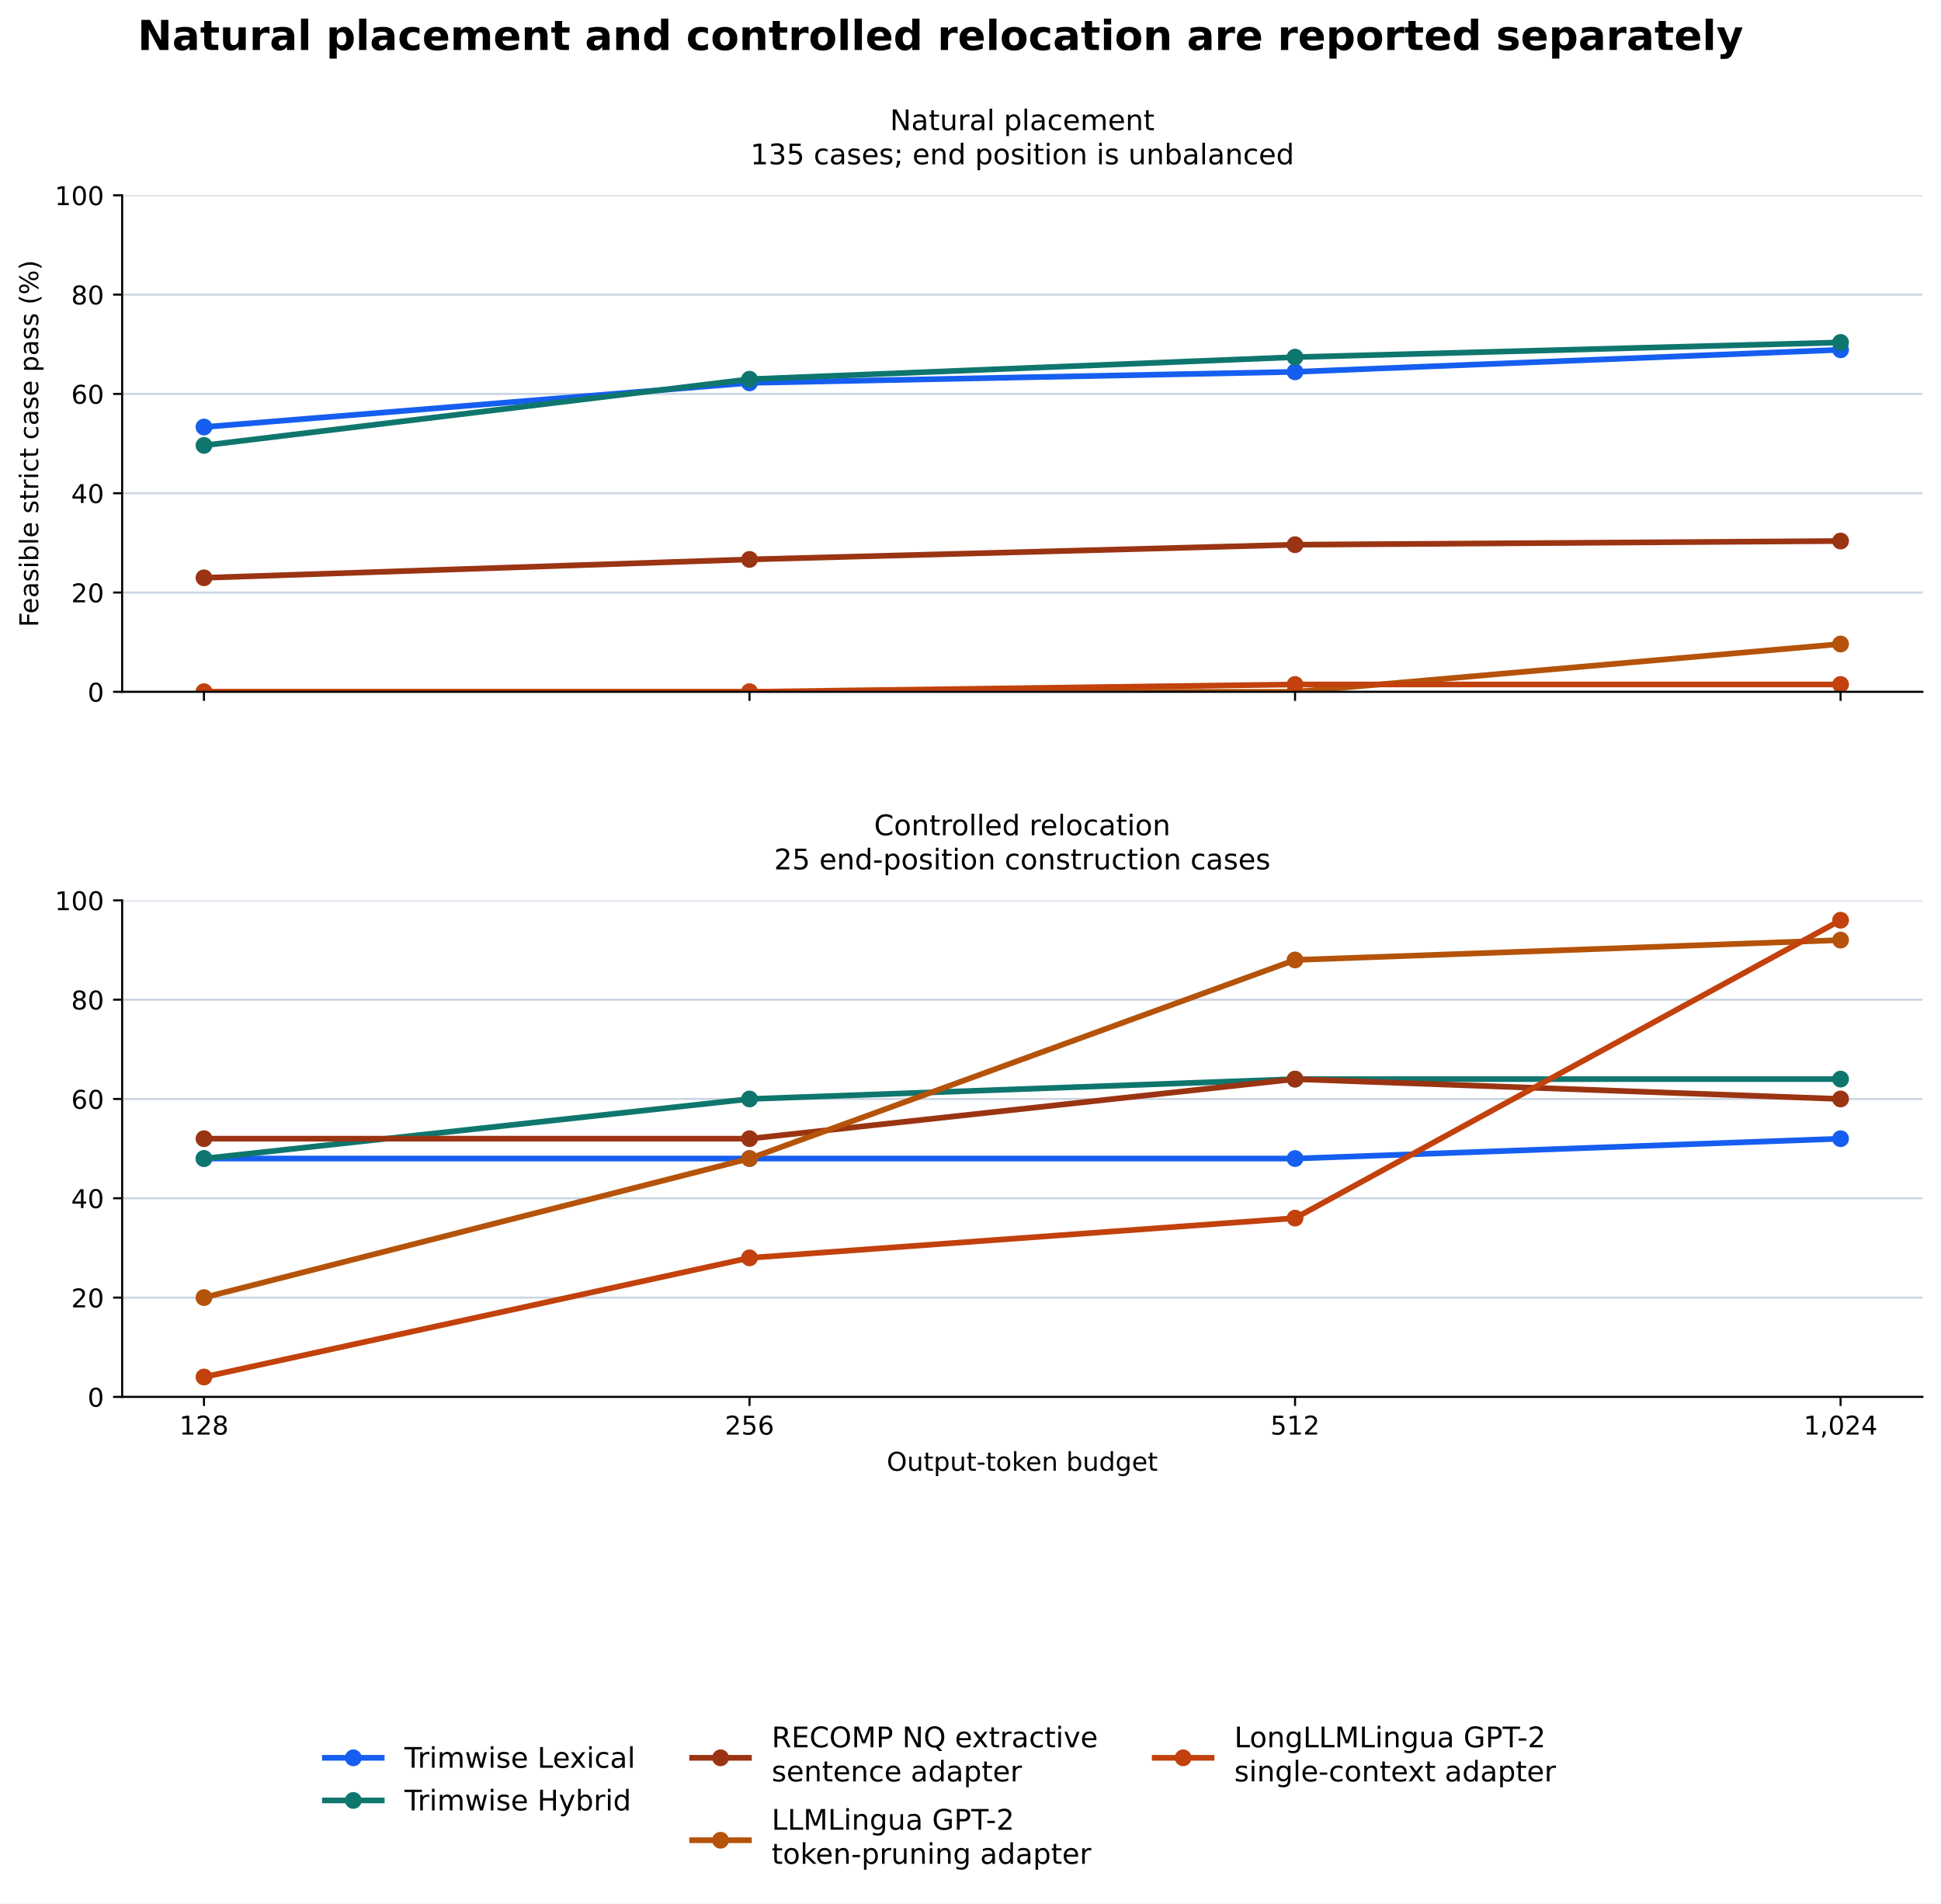
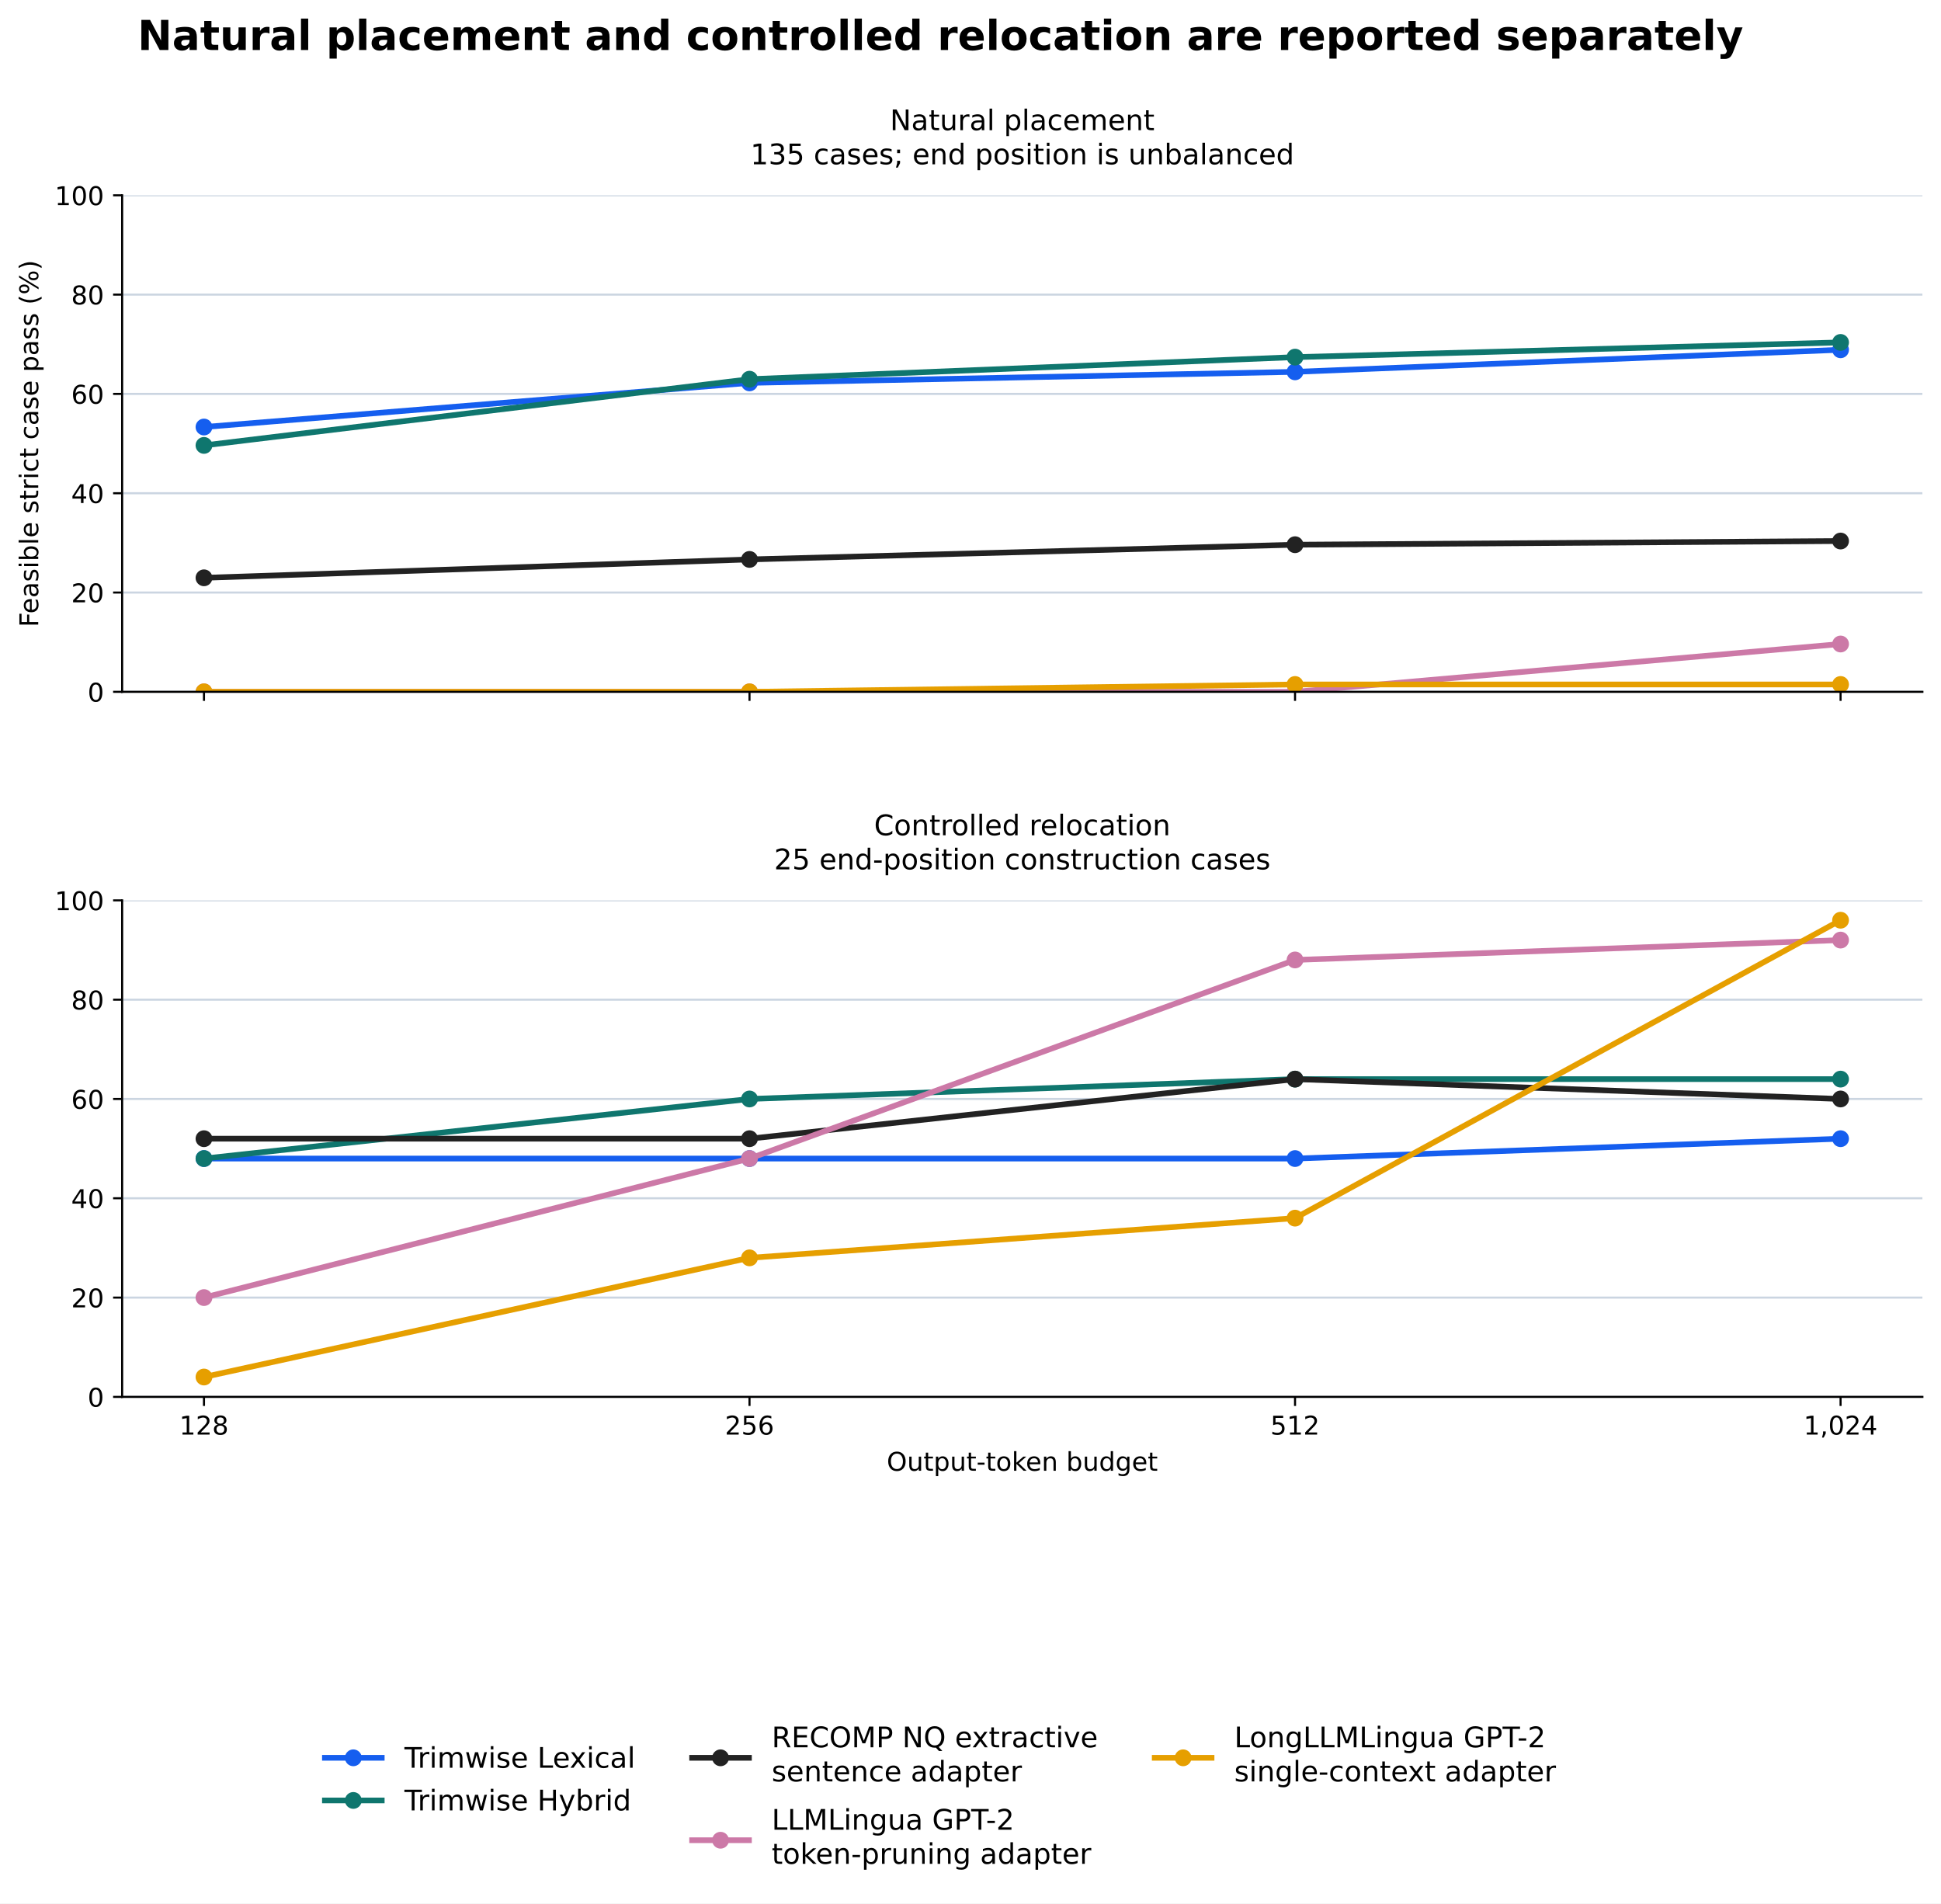
<svg xmlns="http://www.w3.org/2000/svg" xmlns:xlink="http://www.w3.org/1999/xlink" width="751.448pt" height="736.812pt" viewBox="0 0 751.448 736.812" version="1.1">
  <defs>
    <style type="text/css">*{stroke-linejoin: round; stroke-linecap: butt}</style>
  </defs>
  <g id="figure_1">
    <g id="patch_1">
      <path d="M 0 736.812 L 751.448 736.812 L 751.448 0 L 0 0 z " style="fill: #ffffff" />
    </g>
    <g id="axes_1">
      <g id="patch_2">
        <path d="M 47.288 267.798 L 744.248 267.798 L 744.248 75.6 L 47.288 75.6 z " style="fill: #ffffff" />
      </g>
      <g id="matplotlib.axis_1">
        <g id="xtick_1">
          <g id="line2d_1">
            <defs>
-               <path id="m7a1ca6aa3d" d="M 0 0 L 0 3.5 " style="stroke: #000000; stroke-width: 0.8" />
+               <path id="mdd88de7ed5" d="M 0 0 L 0 3.5 " style="stroke: #000000; stroke-width: 0.8" />
            </defs>
            <g>
-               <use xlink:href="#m7a1ca6aa3d" x="78.968" y="267.798" style="stroke: #000000; stroke-width: 0.8" />
+               <use xlink:href="#mdd88de7ed5" x="78.968" y="267.798" style="stroke: #000000; stroke-width: 0.8" />
            </g>
          </g>
        </g>
        <g id="xtick_2">
          <g id="line2d_2">
            <g>
-               <use xlink:href="#m7a1ca6aa3d" x="290.168" y="267.798" style="stroke: #000000; stroke-width: 0.8" />
+               <use xlink:href="#mdd88de7ed5" x="290.168" y="267.798" style="stroke: #000000; stroke-width: 0.8" />
            </g>
          </g>
        </g>
        <g id="xtick_3">
          <g id="line2d_3">
            <g>
-               <use xlink:href="#m7a1ca6aa3d" x="501.368" y="267.798" style="stroke: #000000; stroke-width: 0.8" />
+               <use xlink:href="#mdd88de7ed5" x="501.368" y="267.798" style="stroke: #000000; stroke-width: 0.8" />
            </g>
          </g>
        </g>
        <g id="xtick_4">
          <g id="line2d_4">
            <g>
-               <use xlink:href="#m7a1ca6aa3d" x="712.568" y="267.798" style="stroke: #000000; stroke-width: 0.8" />
+               <use xlink:href="#mdd88de7ed5" x="712.568" y="267.798" style="stroke: #000000; stroke-width: 0.8" />
            </g>
          </g>
        </g>
      </g>
      <g id="matplotlib.axis_2">
        <g id="ytick_1">
          <g id="line2d_5">
-             <path d="M 47.288 267.798 L 744.248 267.798 " clip-path="url(#p37db1bc3bb)" style="fill: none; stroke: #cbd5e1; stroke-width: 0.8; stroke-linecap: square" />
+             <path d="M 47.288 267.798 L 744.248 267.798 " clip-path="url(#p8432671cd1)" style="fill: none; stroke: #cbd5e1; stroke-width: 0.8; stroke-linecap: square" />
          </g>
          <g id="line2d_6">
            <defs>
-               <path id="m7ffe11818e" d="M 0 0 L -3.5 0 " style="stroke: #000000; stroke-width: 0.8" />
+               <path id="m3a64ef90d5" d="M 0 0 L -3.5 0 " style="stroke: #000000; stroke-width: 0.8" />
            </defs>
            <g>
-               <use xlink:href="#m7ffe11818e" x="47.288" y="267.798" style="stroke: #000000; stroke-width: 0.8" />
+               <use xlink:href="#m3a64ef90d5" x="47.288" y="267.798" style="stroke: #000000; stroke-width: 0.8" />
            </g>
          </g>
          <g id="text_1">
            <text style="font-size: 10px; font-family: 'DejaVu Sans', 'Bitstream Vera Sans', 'Computer Modern Sans Serif', 'Lucida Grande', 'Verdana', 'Geneva', 'Lucid', 'Arial', 'Helvetica', 'Avant Garde', sans-serif; text-anchor: end" x="40.288" y="271.597" transform="rotate(-0 40.28828 271.5972)">0</text>
          </g>
        </g>
        <g id="ytick_2">
          <g id="line2d_7">
-             <path d="M 47.288 229.359 L 744.248 229.359 " clip-path="url(#p37db1bc3bb)" style="fill: none; stroke: #cbd5e1; stroke-width: 0.8; stroke-linecap: square" />
+             <path d="M 47.288 229.359 L 744.248 229.359 " clip-path="url(#p8432671cd1)" style="fill: none; stroke: #cbd5e1; stroke-width: 0.8; stroke-linecap: square" />
          </g>
          <g id="line2d_8">
            <g>
-               <use xlink:href="#m7ffe11818e" x="47.288" y="229.359" style="stroke: #000000; stroke-width: 0.8" />
+               <use xlink:href="#m3a64ef90d5" x="47.288" y="229.359" style="stroke: #000000; stroke-width: 0.8" />
            </g>
          </g>
          <g id="text_2">
            <text style="font-size: 10px; font-family: 'DejaVu Sans', 'Bitstream Vera Sans', 'Computer Modern Sans Serif', 'Lucida Grande', 'Verdana', 'Geneva', 'Lucid', 'Arial', 'Helvetica', 'Avant Garde', sans-serif; text-anchor: end" x="40.288" y="233.158" transform="rotate(-0 40.28828 233.1575)">20</text>
          </g>
        </g>
        <g id="ytick_3">
          <g id="line2d_9">
-             <path d="M 47.288 190.919 L 744.248 190.919 " clip-path="url(#p37db1bc3bb)" style="fill: none; stroke: #cbd5e1; stroke-width: 0.8; stroke-linecap: square" />
+             <path d="M 47.288 190.919 L 744.248 190.919 " clip-path="url(#p8432671cd1)" style="fill: none; stroke: #cbd5e1; stroke-width: 0.8; stroke-linecap: square" />
          </g>
          <g id="line2d_10">
            <g>
-               <use xlink:href="#m7ffe11818e" x="47.288" y="190.919" style="stroke: #000000; stroke-width: 0.8" />
+               <use xlink:href="#m3a64ef90d5" x="47.288" y="190.919" style="stroke: #000000; stroke-width: 0.8" />
            </g>
          </g>
          <g id="text_3">
            <text style="font-size: 10px; font-family: 'DejaVu Sans', 'Bitstream Vera Sans', 'Computer Modern Sans Serif', 'Lucida Grande', 'Verdana', 'Geneva', 'Lucid', 'Arial', 'Helvetica', 'Avant Garde', sans-serif; text-anchor: end" x="40.288" y="194.718" transform="rotate(-0 40.28828 194.7178)">40</text>
          </g>
        </g>
        <g id="ytick_4">
          <g id="line2d_11">
-             <path d="M 47.288 152.479 L 744.248 152.479 " clip-path="url(#p37db1bc3bb)" style="fill: none; stroke: #cbd5e1; stroke-width: 0.8; stroke-linecap: square" />
+             <path d="M 47.288 152.479 L 744.248 152.479 " clip-path="url(#p8432671cd1)" style="fill: none; stroke: #cbd5e1; stroke-width: 0.8; stroke-linecap: square" />
          </g>
          <g id="line2d_12">
            <g>
-               <use xlink:href="#m7ffe11818e" x="47.288" y="152.479" style="stroke: #000000; stroke-width: 0.8" />
+               <use xlink:href="#m3a64ef90d5" x="47.288" y="152.479" style="stroke: #000000; stroke-width: 0.8" />
            </g>
          </g>
          <g id="text_4">
            <text style="font-size: 10px; font-family: 'DejaVu Sans', 'Bitstream Vera Sans', 'Computer Modern Sans Serif', 'Lucida Grande', 'Verdana', 'Geneva', 'Lucid', 'Arial', 'Helvetica', 'Avant Garde', sans-serif; text-anchor: end" x="40.288" y="156.278" transform="rotate(-0 40.28828 156.2782)">60</text>
          </g>
        </g>
        <g id="ytick_5">
          <g id="line2d_13">
-             <path d="M 47.288 114.04 L 744.248 114.04 " clip-path="url(#p37db1bc3bb)" style="fill: none; stroke: #cbd5e1; stroke-width: 0.8; stroke-linecap: square" />
+             <path d="M 47.288 114.04 L 744.248 114.04 " clip-path="url(#p8432671cd1)" style="fill: none; stroke: #cbd5e1; stroke-width: 0.8; stroke-linecap: square" />
          </g>
          <g id="line2d_14">
            <g>
-               <use xlink:href="#m7ffe11818e" x="47.288" y="114.04" style="stroke: #000000; stroke-width: 0.8" />
+               <use xlink:href="#m3a64ef90d5" x="47.288" y="114.04" style="stroke: #000000; stroke-width: 0.8" />
            </g>
          </g>
          <g id="text_5">
            <text style="font-size: 10px; font-family: 'DejaVu Sans', 'Bitstream Vera Sans', 'Computer Modern Sans Serif', 'Lucida Grande', 'Verdana', 'Geneva', 'Lucid', 'Arial', 'Helvetica', 'Avant Garde', sans-serif; text-anchor: end" x="40.288" y="117.838" transform="rotate(-0 40.28828 117.8385)">80</text>
          </g>
        </g>
        <g id="ytick_6">
          <g id="line2d_15">
-             <path d="M 47.288 75.6 L 744.248 75.6 " clip-path="url(#p37db1bc3bb)" style="fill: none; stroke: #cbd5e1; stroke-width: 0.8; stroke-linecap: square" />
+             <path d="M 47.288 75.6 L 744.248 75.6 " clip-path="url(#p8432671cd1)" style="fill: none; stroke: #cbd5e1; stroke-width: 0.8; stroke-linecap: square" />
          </g>
          <g id="line2d_16">
            <g>
-               <use xlink:href="#m7ffe11818e" x="47.288" y="75.6" style="stroke: #000000; stroke-width: 0.8" />
+               <use xlink:href="#m3a64ef90d5" x="47.288" y="75.6" style="stroke: #000000; stroke-width: 0.8" />
            </g>
          </g>
          <g id="text_6">
            <text style="font-size: 10px; font-family: 'DejaVu Sans', 'Bitstream Vera Sans', 'Computer Modern Sans Serif', 'Lucida Grande', 'Verdana', 'Geneva', 'Lucid', 'Arial', 'Helvetica', 'Avant Garde', sans-serif; text-anchor: end" x="40.288" y="79.399" transform="rotate(-0 40.28828 79.39883)">100</text>
          </g>
        </g>
        <g id="text_7">
          <text style="font-size: 10px; font-family: 'DejaVu Sans', 'Bitstream Vera Sans', 'Computer Modern Sans Serif', 'Lucida Grande', 'Verdana', 'Geneva', 'Lucid', 'Arial', 'Helvetica', 'Avant Garde', sans-serif; text-anchor: middle" x="14.798" y="171.699" transform="rotate(-90 14.79844 171.6992)">Feasible strict case pass (%)</text>
        </g>
      </g>
      <g id="line2d_17">
-         <path d="M 78.968 165.293 L 290.168 148.208 L 501.368 143.937 L 712.568 135.395 " clip-path="url(#p37db1bc3bb)" style="fill: none; stroke: #155eef; stroke-width: 2.2; stroke-linecap: square" />
+         <path d="M 78.968 165.293 L 290.168 148.208 L 501.368 143.937 L 712.568 135.395 " clip-path="url(#p8432671cd1)" style="fill: none; stroke: #155eef; stroke-width: 2.2; stroke-linecap: square" />
        <defs>
-           <path id="m9ebc804417" d="M 0 2.75 C 0.729 2.75 1.429 2.46 1.945 1.945 C 2.46 1.429 2.75 0.729 2.75 0 C 2.75 -0.729 2.46 -1.429 1.945 -1.945 C 1.429 -2.46 0.729 -2.75 0 -2.75 C -0.729 -2.75 -1.429 -2.46 -1.945 -1.945 C -2.46 -1.429 -2.75 -0.729 -2.75 0 C -2.75 0.729 -2.46 1.429 -1.945 1.945 C -1.429 2.46 -0.729 2.75 0 2.75 z " style="stroke: #155eef" />
+           <path id="ma203c22a05" d="M 0 2.75 C 0.729 2.75 1.429 2.46 1.945 1.945 C 2.46 1.429 2.75 0.729 2.75 0 C 2.75 -0.729 2.46 -1.429 1.945 -1.945 C 1.429 -2.46 0.729 -2.75 0 -2.75 C -0.729 -2.75 -1.429 -2.46 -1.945 -1.945 C -2.46 -1.429 -2.75 -0.729 -2.75 0 C -2.75 0.729 -2.46 1.429 -1.945 1.945 C -1.429 2.46 -0.729 2.75 0 2.75 z " style="stroke: #155eef" />
        </defs>
-         <g clip-path="url(#p37db1bc3bb)">
-           <use xlink:href="#m9ebc804417" x="78.968" y="165.293" style="fill: #155eef; stroke: #155eef" />
-           <use xlink:href="#m9ebc804417" x="290.168" y="148.208" style="fill: #155eef; stroke: #155eef" />
-           <use xlink:href="#m9ebc804417" x="501.368" y="143.937" style="fill: #155eef; stroke: #155eef" />
-           <use xlink:href="#m9ebc804417" x="712.568" y="135.395" style="fill: #155eef; stroke: #155eef" />
+         <g clip-path="url(#p8432671cd1)">
+           <use xlink:href="#ma203c22a05" x="78.968" y="165.293" style="fill: #155eef; stroke: #155eef" />
+           <use xlink:href="#ma203c22a05" x="290.168" y="148.208" style="fill: #155eef; stroke: #155eef" />
+           <use xlink:href="#ma203c22a05" x="501.368" y="143.937" style="fill: #155eef; stroke: #155eef" />
+           <use xlink:href="#ma203c22a05" x="712.568" y="135.395" style="fill: #155eef; stroke: #155eef" />
        </g>
      </g>
      <g id="line2d_18">
-         <path d="M 78.968 172.411 L 290.168 146.785 L 501.368 138.242 L 712.568 132.548 " clip-path="url(#p37db1bc3bb)" style="fill: none; stroke: #0f766e; stroke-width: 2.2; stroke-linecap: square" />
+         <path d="M 78.968 172.411 L 290.168 146.785 L 501.368 138.242 L 712.568 132.548 " clip-path="url(#p8432671cd1)" style="fill: none; stroke: #0f766e; stroke-width: 2.2; stroke-linecap: square" />
        <defs>
-           <path id="m33b2b4722e" d="M 0 2.75 C 0.729 2.75 1.429 2.46 1.945 1.945 C 2.46 1.429 2.75 0.729 2.75 0 C 2.75 -0.729 2.46 -1.429 1.945 -1.945 C 1.429 -2.46 0.729 -2.75 0 -2.75 C -0.729 -2.75 -1.429 -2.46 -1.945 -1.945 C -2.46 -1.429 -2.75 -0.729 -2.75 0 C -2.75 0.729 -2.46 1.429 -1.945 1.945 C -1.429 2.46 -0.729 2.75 0 2.75 z " style="stroke: #0f766e" />
+           <path id="m28fbebbf12" d="M 0 2.75 C 0.729 2.75 1.429 2.46 1.945 1.945 C 2.46 1.429 2.75 0.729 2.75 0 C 2.75 -0.729 2.46 -1.429 1.945 -1.945 C 1.429 -2.46 0.729 -2.75 0 -2.75 C -0.729 -2.75 -1.429 -2.46 -1.945 -1.945 C -2.46 -1.429 -2.75 -0.729 -2.75 0 C -2.75 0.729 -2.46 1.429 -1.945 1.945 C -1.429 2.46 -0.729 2.75 0 2.75 z " style="stroke: #0f766e" />
        </defs>
-         <g clip-path="url(#p37db1bc3bb)">
-           <use xlink:href="#m33b2b4722e" x="78.968" y="172.411" style="fill: #0f766e; stroke: #0f766e" />
-           <use xlink:href="#m33b2b4722e" x="290.168" y="146.785" style="fill: #0f766e; stroke: #0f766e" />
-           <use xlink:href="#m33b2b4722e" x="501.368" y="138.242" style="fill: #0f766e; stroke: #0f766e" />
-           <use xlink:href="#m33b2b4722e" x="712.568" y="132.548" style="fill: #0f766e; stroke: #0f766e" />
+         <g clip-path="url(#p8432671cd1)">
+           <use xlink:href="#m28fbebbf12" x="78.968" y="172.411" style="fill: #0f766e; stroke: #0f766e" />
+           <use xlink:href="#m28fbebbf12" x="290.168" y="146.785" style="fill: #0f766e; stroke: #0f766e" />
+           <use xlink:href="#m28fbebbf12" x="501.368" y="138.242" style="fill: #0f766e; stroke: #0f766e" />
+           <use xlink:href="#m28fbebbf12" x="712.568" y="132.548" style="fill: #0f766e; stroke: #0f766e" />
        </g>
      </g>
      <g id="line2d_19">
-         <path d="M 78.968 223.664 L 290.168 216.545 L 501.368 210.851 L 712.568 209.427 " clip-path="url(#p37db1bc3bb)" style="fill: none; stroke: #9a3412; stroke-width: 2.2; stroke-linecap: square" />
+         <path d="M 78.968 223.664 L 290.168 216.545 L 501.368 210.851 L 712.568 209.427 " clip-path="url(#p8432671cd1)" style="fill: none; stroke: #222222; stroke-width: 2.2; stroke-linecap: square" />
        <defs>
-           <path id="m2fa0da0831" d="M 0 2.75 C 0.729 2.75 1.429 2.46 1.945 1.945 C 2.46 1.429 2.75 0.729 2.75 0 C 2.75 -0.729 2.46 -1.429 1.945 -1.945 C 1.429 -2.46 0.729 -2.75 0 -2.75 C -0.729 -2.75 -1.429 -2.46 -1.945 -1.945 C -2.46 -1.429 -2.75 -0.729 -2.75 0 C -2.75 0.729 -2.46 1.429 -1.945 1.945 C -1.429 2.46 -0.729 2.75 0 2.75 z " style="stroke: #9a3412" />
+           <path id="m77e1a9897d" d="M 0 2.75 C 0.729 2.75 1.429 2.46 1.945 1.945 C 2.46 1.429 2.75 0.729 2.75 0 C 2.75 -0.729 2.46 -1.429 1.945 -1.945 C 1.429 -2.46 0.729 -2.75 0 -2.75 C -0.729 -2.75 -1.429 -2.46 -1.945 -1.945 C -2.46 -1.429 -2.75 -0.729 -2.75 0 C -2.75 0.729 -2.46 1.429 -1.945 1.945 C -1.429 2.46 -0.729 2.75 0 2.75 z " style="stroke: #222222" />
        </defs>
-         <g clip-path="url(#p37db1bc3bb)">
-           <use xlink:href="#m2fa0da0831" x="78.968" y="223.664" style="fill: #9a3412; stroke: #9a3412" />
-           <use xlink:href="#m2fa0da0831" x="290.168" y="216.545" style="fill: #9a3412; stroke: #9a3412" />
-           <use xlink:href="#m2fa0da0831" x="501.368" y="210.851" style="fill: #9a3412; stroke: #9a3412" />
-           <use xlink:href="#m2fa0da0831" x="712.568" y="209.427" style="fill: #9a3412; stroke: #9a3412" />
+         <g clip-path="url(#p8432671cd1)">
+           <use xlink:href="#m77e1a9897d" x="78.968" y="223.664" style="fill: #222222; stroke: #222222" />
+           <use xlink:href="#m77e1a9897d" x="290.168" y="216.545" style="fill: #222222; stroke: #222222" />
+           <use xlink:href="#m77e1a9897d" x="501.368" y="210.851" style="fill: #222222; stroke: #222222" />
+           <use xlink:href="#m77e1a9897d" x="712.568" y="209.427" style="fill: #222222; stroke: #222222" />
        </g>
      </g>
      <g id="line2d_20">
-         <path d="M 78.968 267.798 L 290.168 267.798 L 501.368 267.798 L 712.568 249.29 " clip-path="url(#p37db1bc3bb)" style="fill: none; stroke: #b45309; stroke-width: 2.2; stroke-linecap: square" />
+         <path d="M 78.968 267.798 L 290.168 267.798 L 501.368 267.798 L 712.568 249.29 " clip-path="url(#p8432671cd1)" style="fill: none; stroke: #cc79a7; stroke-width: 2.2; stroke-linecap: square" />
        <defs>
-           <path id="mb1acdcd524" d="M 0 2.75 C 0.729 2.75 1.429 2.46 1.945 1.945 C 2.46 1.429 2.75 0.729 2.75 0 C 2.75 -0.729 2.46 -1.429 1.945 -1.945 C 1.429 -2.46 0.729 -2.75 0 -2.75 C -0.729 -2.75 -1.429 -2.46 -1.945 -1.945 C -2.46 -1.429 -2.75 -0.729 -2.75 0 C -2.75 0.729 -2.46 1.429 -1.945 1.945 C -1.429 2.46 -0.729 2.75 0 2.75 z " style="stroke: #b45309" />
+           <path id="m535cdcd215" d="M 0 2.75 C 0.729 2.75 1.429 2.46 1.945 1.945 C 2.46 1.429 2.75 0.729 2.75 0 C 2.75 -0.729 2.46 -1.429 1.945 -1.945 C 1.429 -2.46 0.729 -2.75 0 -2.75 C -0.729 -2.75 -1.429 -2.46 -1.945 -1.945 C -2.46 -1.429 -2.75 -0.729 -2.75 0 C -2.75 0.729 -2.46 1.429 -1.945 1.945 C -1.429 2.46 -0.729 2.75 0 2.75 z " style="stroke: #cc79a7" />
        </defs>
-         <g clip-path="url(#p37db1bc3bb)">
-           <use xlink:href="#mb1acdcd524" x="78.968" y="267.798" style="fill: #b45309; stroke: #b45309" />
-           <use xlink:href="#mb1acdcd524" x="290.168" y="267.798" style="fill: #b45309; stroke: #b45309" />
-           <use xlink:href="#mb1acdcd524" x="501.368" y="267.798" style="fill: #b45309; stroke: #b45309" />
-           <use xlink:href="#mb1acdcd524" x="712.568" y="249.29" style="fill: #b45309; stroke: #b45309" />
+         <g clip-path="url(#p8432671cd1)">
+           <use xlink:href="#m535cdcd215" x="78.968" y="267.798" style="fill: #cc79a7; stroke: #cc79a7" />
+           <use xlink:href="#m535cdcd215" x="290.168" y="267.798" style="fill: #cc79a7; stroke: #cc79a7" />
+           <use xlink:href="#m535cdcd215" x="501.368" y="267.798" style="fill: #cc79a7; stroke: #cc79a7" />
+           <use xlink:href="#m535cdcd215" x="712.568" y="249.29" style="fill: #cc79a7; stroke: #cc79a7" />
        </g>
      </g>
      <g id="line2d_21">
-         <path d="M 78.968 267.798 L 290.168 267.798 L 501.368 264.951 L 712.568 264.951 " clip-path="url(#p37db1bc3bb)" style="fill: none; stroke: #c2410c; stroke-width: 2.2; stroke-linecap: square" />
+         <path d="M 78.968 267.798 L 290.168 267.798 L 501.368 264.951 L 712.568 264.951 " clip-path="url(#p8432671cd1)" style="fill: none; stroke: #e69f00; stroke-width: 2.2; stroke-linecap: square" />
        <defs>
-           <path id="m3bbbbbff95" d="M 0 2.75 C 0.729 2.75 1.429 2.46 1.945 1.945 C 2.46 1.429 2.75 0.729 2.75 0 C 2.75 -0.729 2.46 -1.429 1.945 -1.945 C 1.429 -2.46 0.729 -2.75 0 -2.75 C -0.729 -2.75 -1.429 -2.46 -1.945 -1.945 C -2.46 -1.429 -2.75 -0.729 -2.75 0 C -2.75 0.729 -2.46 1.429 -1.945 1.945 C -1.429 2.46 -0.729 2.75 0 2.75 z " style="stroke: #c2410c" />
+           <path id="m9f919b8c72" d="M 0 2.75 C 0.729 2.75 1.429 2.46 1.945 1.945 C 2.46 1.429 2.75 0.729 2.75 0 C 2.75 -0.729 2.46 -1.429 1.945 -1.945 C 1.429 -2.46 0.729 -2.75 0 -2.75 C -0.729 -2.75 -1.429 -2.46 -1.945 -1.945 C -2.46 -1.429 -2.75 -0.729 -2.75 0 C -2.75 0.729 -2.46 1.429 -1.945 1.945 C -1.429 2.46 -0.729 2.75 0 2.75 z " style="stroke: #e69f00" />
        </defs>
-         <g clip-path="url(#p37db1bc3bb)">
-           <use xlink:href="#m3bbbbbff95" x="78.968" y="267.798" style="fill: #c2410c; stroke: #c2410c" />
-           <use xlink:href="#m3bbbbbff95" x="290.168" y="267.798" style="fill: #c2410c; stroke: #c2410c" />
-           <use xlink:href="#m3bbbbbff95" x="501.368" y="264.951" style="fill: #c2410c; stroke: #c2410c" />
-           <use xlink:href="#m3bbbbbff95" x="712.568" y="264.951" style="fill: #c2410c; stroke: #c2410c" />
+         <g clip-path="url(#p8432671cd1)">
+           <use xlink:href="#m9f919b8c72" x="78.968" y="267.798" style="fill: #e69f00; stroke: #e69f00" />
+           <use xlink:href="#m9f919b8c72" x="290.168" y="267.798" style="fill: #e69f00; stroke: #e69f00" />
+           <use xlink:href="#m9f919b8c72" x="501.368" y="264.951" style="fill: #e69f00; stroke: #e69f00" />
+           <use xlink:href="#m9f919b8c72" x="712.568" y="264.951" style="fill: #e69f00; stroke: #e69f00" />
        </g>
      </g>
      <g id="patch_3">
        <path d="M 47.288 267.798 L 47.288 75.6 " style="fill: none; stroke: #000000; stroke-width: 0.8; stroke-linejoin: miter; stroke-linecap: square" />
      </g>
      <g id="patch_4">
        <path d="M 47.288 267.798 L 744.248 267.798 " style="fill: none; stroke: #000000; stroke-width: 0.8; stroke-linejoin: miter; stroke-linecap: square" />
      </g>
      <g id="text_8">
        <text style="font-size: 11px; font-family: 'DejaVu Sans', 'Bitstream Vera Sans', 'Computer Modern Sans Serif', 'Lucida Grande', 'Verdana', 'Geneva', 'Lucid', 'Arial', 'Helvetica', 'Avant Garde', sans-serif" transform="translate(344.5521 50.39699)">Natural placement</text>
        <text style="font-size: 11px; font-family: 'DejaVu Sans', 'Bitstream Vera Sans', 'Computer Modern Sans Serif', 'Lucida Grande', 'Verdana', 'Geneva', 'Lucid', 'Arial', 'Helvetica', 'Avant Garde', sans-serif" transform="translate(290.5112 63.6)">135 cases; end position is unbalanced</text>
      </g>
    </g>
    <g id="axes_2">
      <g id="patch_5">
        <path d="M 47.288 540.72 L 744.248 540.72 L 744.248 348.522 L 47.288 348.522 z " style="fill: #ffffff" />
      </g>
      <g id="matplotlib.axis_3">
        <g id="xtick_5">
          <g id="line2d_22">
            <g>
-               <use xlink:href="#m7a1ca6aa3d" x="78.968" y="540.72" style="stroke: #000000; stroke-width: 0.8" />
+               <use xlink:href="#mdd88de7ed5" x="78.968" y="540.72" style="stroke: #000000; stroke-width: 0.8" />
            </g>
          </g>
          <g id="text_9">
            <text style="font-size: 10px; font-family: 'DejaVu Sans', 'Bitstream Vera Sans', 'Computer Modern Sans Serif', 'Lucida Grande', 'Verdana', 'Geneva', 'Lucid', 'Arial', 'Helvetica', 'Avant Garde', sans-serif; text-anchor: middle" x="78.968" y="555.318" transform="rotate(-0 78.96828 555.3177)">128</text>
          </g>
        </g>
        <g id="xtick_6">
          <g id="line2d_23">
            <g>
-               <use xlink:href="#m7a1ca6aa3d" x="290.168" y="540.72" style="stroke: #000000; stroke-width: 0.8" />
+               <use xlink:href="#mdd88de7ed5" x="290.168" y="540.72" style="stroke: #000000; stroke-width: 0.8" />
            </g>
          </g>
          <g id="text_10">
            <text style="font-size: 10px; font-family: 'DejaVu Sans', 'Bitstream Vera Sans', 'Computer Modern Sans Serif', 'Lucida Grande', 'Verdana', 'Geneva', 'Lucid', 'Arial', 'Helvetica', 'Avant Garde', sans-serif; text-anchor: middle" x="290.168" y="555.318" transform="rotate(-0 290.1683 555.3177)">256</text>
          </g>
        </g>
        <g id="xtick_7">
          <g id="line2d_24">
            <g>
-               <use xlink:href="#m7a1ca6aa3d" x="501.368" y="540.72" style="stroke: #000000; stroke-width: 0.8" />
+               <use xlink:href="#mdd88de7ed5" x="501.368" y="540.72" style="stroke: #000000; stroke-width: 0.8" />
            </g>
          </g>
          <g id="text_11">
            <text style="font-size: 10px; font-family: 'DejaVu Sans', 'Bitstream Vera Sans', 'Computer Modern Sans Serif', 'Lucida Grande', 'Verdana', 'Geneva', 'Lucid', 'Arial', 'Helvetica', 'Avant Garde', sans-serif; text-anchor: middle" x="501.368" y="555.318" transform="rotate(-0 501.3683 555.3177)">512</text>
          </g>
        </g>
        <g id="xtick_8">
          <g id="line2d_25">
            <g>
-               <use xlink:href="#m7a1ca6aa3d" x="712.568" y="540.72" style="stroke: #000000; stroke-width: 0.8" />
+               <use xlink:href="#mdd88de7ed5" x="712.568" y="540.72" style="stroke: #000000; stroke-width: 0.8" />
            </g>
          </g>
          <g id="text_12">
            <text style="font-size: 10px; font-family: 'DejaVu Sans', 'Bitstream Vera Sans', 'Computer Modern Sans Serif', 'Lucida Grande', 'Verdana', 'Geneva', 'Lucid', 'Arial', 'Helvetica', 'Avant Garde', sans-serif; text-anchor: middle" x="712.568" y="555.318" transform="rotate(-0 712.5683 555.3177)">1,024</text>
          </g>
        </g>
        <g id="text_13">
          <text style="font-size: 10px; font-family: 'DejaVu Sans', 'Bitstream Vera Sans', 'Computer Modern Sans Serif', 'Lucida Grande', 'Verdana', 'Geneva', 'Lucid', 'Arial', 'Helvetica', 'Avant Garde', sans-serif; text-anchor: middle" x="395.768" y="569.318" transform="rotate(-0 395.7683 569.3184)">Output-token budget</text>
        </g>
      </g>
      <g id="matplotlib.axis_4">
        <g id="ytick_7">
          <g id="line2d_26">
-             <path d="M 47.288 540.72 L 744.248 540.72 " clip-path="url(#p641e9cd7dc)" style="fill: none; stroke: #cbd5e1; stroke-width: 0.8; stroke-linecap: square" />
+             <path d="M 47.288 540.72 L 744.248 540.72 " clip-path="url(#pbdfbf17cd0)" style="fill: none; stroke: #cbd5e1; stroke-width: 0.8; stroke-linecap: square" />
          </g>
          <g id="line2d_27">
            <g>
-               <use xlink:href="#m7ffe11818e" x="47.288" y="540.72" style="stroke: #000000; stroke-width: 0.8" />
+               <use xlink:href="#m3a64ef90d5" x="47.288" y="540.72" style="stroke: #000000; stroke-width: 0.8" />
            </g>
          </g>
          <g id="text_14">
            <text style="font-size: 10px; font-family: 'DejaVu Sans', 'Bitstream Vera Sans', 'Computer Modern Sans Serif', 'Lucida Grande', 'Verdana', 'Geneva', 'Lucid', 'Arial', 'Helvetica', 'Avant Garde', sans-serif; text-anchor: end" x="40.288" y="544.519" transform="rotate(-0 40.28828 544.5188)">0</text>
          </g>
        </g>
        <g id="ytick_8">
          <g id="line2d_28">
-             <path d="M 47.288 502.28 L 744.248 502.28 " clip-path="url(#p641e9cd7dc)" style="fill: none; stroke: #cbd5e1; stroke-width: 0.8; stroke-linecap: square" />
+             <path d="M 47.288 502.28 L 744.248 502.28 " clip-path="url(#pbdfbf17cd0)" style="fill: none; stroke: #cbd5e1; stroke-width: 0.8; stroke-linecap: square" />
          </g>
          <g id="line2d_29">
            <g>
-               <use xlink:href="#m7ffe11818e" x="47.288" y="502.28" style="stroke: #000000; stroke-width: 0.8" />
+               <use xlink:href="#m3a64ef90d5" x="47.288" y="502.28" style="stroke: #000000; stroke-width: 0.8" />
            </g>
          </g>
          <g id="text_15">
            <text style="font-size: 10px; font-family: 'DejaVu Sans', 'Bitstream Vera Sans', 'Computer Modern Sans Serif', 'Lucida Grande', 'Verdana', 'Geneva', 'Lucid', 'Arial', 'Helvetica', 'Avant Garde', sans-serif; text-anchor: end" x="40.288" y="506.079" transform="rotate(-0 40.28828 506.0792)">20</text>
          </g>
        </g>
        <g id="ytick_9">
          <g id="line2d_30">
-             <path d="M 47.288 463.841 L 744.248 463.841 " clip-path="url(#p641e9cd7dc)" style="fill: none; stroke: #cbd5e1; stroke-width: 0.8; stroke-linecap: square" />
+             <path d="M 47.288 463.841 L 744.248 463.841 " clip-path="url(#pbdfbf17cd0)" style="fill: none; stroke: #cbd5e1; stroke-width: 0.8; stroke-linecap: square" />
          </g>
          <g id="line2d_31">
            <g>
-               <use xlink:href="#m7ffe11818e" x="47.288" y="463.841" style="stroke: #000000; stroke-width: 0.8" />
+               <use xlink:href="#m3a64ef90d5" x="47.288" y="463.841" style="stroke: #000000; stroke-width: 0.8" />
            </g>
          </g>
          <g id="text_16">
            <text style="font-size: 10px; font-family: 'DejaVu Sans', 'Bitstream Vera Sans', 'Computer Modern Sans Serif', 'Lucida Grande', 'Verdana', 'Geneva', 'Lucid', 'Arial', 'Helvetica', 'Avant Garde', sans-serif; text-anchor: end" x="40.288" y="467.639" transform="rotate(-0 40.28828 467.6395)">40</text>
          </g>
        </g>
        <g id="ytick_10">
          <g id="line2d_32">
-             <path d="M 47.288 425.401 L 744.248 425.401 " clip-path="url(#p641e9cd7dc)" style="fill: none; stroke: #cbd5e1; stroke-width: 0.8; stroke-linecap: square" />
+             <path d="M 47.288 425.401 L 744.248 425.401 " clip-path="url(#pbdfbf17cd0)" style="fill: none; stroke: #cbd5e1; stroke-width: 0.8; stroke-linecap: square" />
          </g>
          <g id="line2d_33">
            <g>
-               <use xlink:href="#m7ffe11818e" x="47.288" y="425.401" style="stroke: #000000; stroke-width: 0.8" />
+               <use xlink:href="#m3a64ef90d5" x="47.288" y="425.401" style="stroke: #000000; stroke-width: 0.8" />
            </g>
          </g>
          <g id="text_17">
            <text style="font-size: 10px; font-family: 'DejaVu Sans', 'Bitstream Vera Sans', 'Computer Modern Sans Serif', 'Lucida Grande', 'Verdana', 'Geneva', 'Lucid', 'Arial', 'Helvetica', 'Avant Garde', sans-serif; text-anchor: end" x="40.288" y="429.2" transform="rotate(-0 40.28828 429.1998)">60</text>
          </g>
        </g>
        <g id="ytick_11">
          <g id="line2d_34">
-             <path d="M 47.288 386.961 L 744.248 386.961 " clip-path="url(#p641e9cd7dc)" style="fill: none; stroke: #cbd5e1; stroke-width: 0.8; stroke-linecap: square" />
+             <path d="M 47.288 386.961 L 744.248 386.961 " clip-path="url(#pbdfbf17cd0)" style="fill: none; stroke: #cbd5e1; stroke-width: 0.8; stroke-linecap: square" />
          </g>
          <g id="line2d_35">
            <g>
-               <use xlink:href="#m7ffe11818e" x="47.288" y="386.961" style="stroke: #000000; stroke-width: 0.8" />
+               <use xlink:href="#m3a64ef90d5" x="47.288" y="386.961" style="stroke: #000000; stroke-width: 0.8" />
            </g>
          </g>
          <g id="text_18">
            <text style="font-size: 10px; font-family: 'DejaVu Sans', 'Bitstream Vera Sans', 'Computer Modern Sans Serif', 'Lucida Grande', 'Verdana', 'Geneva', 'Lucid', 'Arial', 'Helvetica', 'Avant Garde', sans-serif; text-anchor: end" x="40.288" y="390.76" transform="rotate(-0 40.28828 390.7602)">80</text>
          </g>
        </g>
        <g id="ytick_12">
          <g id="line2d_36">
-             <path d="M 47.288 348.522 L 744.248 348.522 " clip-path="url(#p641e9cd7dc)" style="fill: none; stroke: #cbd5e1; stroke-width: 0.8; stroke-linecap: square" />
+             <path d="M 47.288 348.522 L 744.248 348.522 " clip-path="url(#pbdfbf17cd0)" style="fill: none; stroke: #cbd5e1; stroke-width: 0.8; stroke-linecap: square" />
          </g>
          <g id="line2d_37">
            <g>
-               <use xlink:href="#m7ffe11818e" x="47.288" y="348.522" style="stroke: #000000; stroke-width: 0.8" />
+               <use xlink:href="#m3a64ef90d5" x="47.288" y="348.522" style="stroke: #000000; stroke-width: 0.8" />
            </g>
          </g>
          <g id="text_19">
            <text style="font-size: 10px; font-family: 'DejaVu Sans', 'Bitstream Vera Sans', 'Computer Modern Sans Serif', 'Lucida Grande', 'Verdana', 'Geneva', 'Lucid', 'Arial', 'Helvetica', 'Avant Garde', sans-serif; text-anchor: end" x="40.288" y="352.32" transform="rotate(-0 40.28828 352.3205)">100</text>
          </g>
        </g>
      </g>
      <g id="line2d_38">
-         <path d="M 78.968 448.465 L 290.168 448.465 L 501.368 448.465 L 712.568 440.777 " clip-path="url(#p641e9cd7dc)" style="fill: none; stroke: #155eef; stroke-width: 2.2; stroke-linecap: square" />
-         <g clip-path="url(#p641e9cd7dc)">
-           <use xlink:href="#m9ebc804417" x="78.968" y="448.465" style="fill: #155eef; stroke: #155eef" />
-           <use xlink:href="#m9ebc804417" x="290.168" y="448.465" style="fill: #155eef; stroke: #155eef" />
-           <use xlink:href="#m9ebc804417" x="501.368" y="448.465" style="fill: #155eef; stroke: #155eef" />
-           <use xlink:href="#m9ebc804417" x="712.568" y="440.777" style="fill: #155eef; stroke: #155eef" />
+         <path d="M 78.968 448.465 L 290.168 448.465 L 501.368 448.465 L 712.568 440.777 " clip-path="url(#pbdfbf17cd0)" style="fill: none; stroke: #155eef; stroke-width: 2.2; stroke-linecap: square" />
+         <g clip-path="url(#pbdfbf17cd0)">
+           <use xlink:href="#ma203c22a05" x="78.968" y="448.465" style="fill: #155eef; stroke: #155eef" />
+           <use xlink:href="#ma203c22a05" x="290.168" y="448.465" style="fill: #155eef; stroke: #155eef" />
+           <use xlink:href="#ma203c22a05" x="501.368" y="448.465" style="fill: #155eef; stroke: #155eef" />
+           <use xlink:href="#ma203c22a05" x="712.568" y="440.777" style="fill: #155eef; stroke: #155eef" />
        </g>
      </g>
      <g id="line2d_39">
-         <path d="M 78.968 448.465 L 290.168 425.401 L 501.368 417.713 L 712.568 417.713 " clip-path="url(#p641e9cd7dc)" style="fill: none; stroke: #0f766e; stroke-width: 2.2; stroke-linecap: square" />
-         <g clip-path="url(#p641e9cd7dc)">
-           <use xlink:href="#m33b2b4722e" x="78.968" y="448.465" style="fill: #0f766e; stroke: #0f766e" />
-           <use xlink:href="#m33b2b4722e" x="290.168" y="425.401" style="fill: #0f766e; stroke: #0f766e" />
-           <use xlink:href="#m33b2b4722e" x="501.368" y="417.713" style="fill: #0f766e; stroke: #0f766e" />
-           <use xlink:href="#m33b2b4722e" x="712.568" y="417.713" style="fill: #0f766e; stroke: #0f766e" />
+         <path d="M 78.968 448.465 L 290.168 425.401 L 501.368 417.713 L 712.568 417.713 " clip-path="url(#pbdfbf17cd0)" style="fill: none; stroke: #0f766e; stroke-width: 2.2; stroke-linecap: square" />
+         <g clip-path="url(#pbdfbf17cd0)">
+           <use xlink:href="#m28fbebbf12" x="78.968" y="448.465" style="fill: #0f766e; stroke: #0f766e" />
+           <use xlink:href="#m28fbebbf12" x="290.168" y="425.401" style="fill: #0f766e; stroke: #0f766e" />
+           <use xlink:href="#m28fbebbf12" x="501.368" y="417.713" style="fill: #0f766e; stroke: #0f766e" />
+           <use xlink:href="#m28fbebbf12" x="712.568" y="417.713" style="fill: #0f766e; stroke: #0f766e" />
        </g>
      </g>
      <g id="line2d_40">
-         <path d="M 78.968 440.777 L 290.168 440.777 L 501.368 417.713 L 712.568 425.401 " clip-path="url(#p641e9cd7dc)" style="fill: none; stroke: #9a3412; stroke-width: 2.2; stroke-linecap: square" />
-         <g clip-path="url(#p641e9cd7dc)">
-           <use xlink:href="#m2fa0da0831" x="78.968" y="440.777" style="fill: #9a3412; stroke: #9a3412" />
-           <use xlink:href="#m2fa0da0831" x="290.168" y="440.777" style="fill: #9a3412; stroke: #9a3412" />
-           <use xlink:href="#m2fa0da0831" x="501.368" y="417.713" style="fill: #9a3412; stroke: #9a3412" />
-           <use xlink:href="#m2fa0da0831" x="712.568" y="425.401" style="fill: #9a3412; stroke: #9a3412" />
+         <path d="M 78.968 440.777 L 290.168 440.777 L 501.368 417.713 L 712.568 425.401 " clip-path="url(#pbdfbf17cd0)" style="fill: none; stroke: #222222; stroke-width: 2.2; stroke-linecap: square" />
+         <g clip-path="url(#pbdfbf17cd0)">
+           <use xlink:href="#m77e1a9897d" x="78.968" y="440.777" style="fill: #222222; stroke: #222222" />
+           <use xlink:href="#m77e1a9897d" x="290.168" y="440.777" style="fill: #222222; stroke: #222222" />
+           <use xlink:href="#m77e1a9897d" x="501.368" y="417.713" style="fill: #222222; stroke: #222222" />
+           <use xlink:href="#m77e1a9897d" x="712.568" y="425.401" style="fill: #222222; stroke: #222222" />
        </g>
      </g>
      <g id="line2d_41">
-         <path d="M 78.968 502.28 L 290.168 448.465 L 501.368 371.585 L 712.568 363.898 " clip-path="url(#p641e9cd7dc)" style="fill: none; stroke: #b45309; stroke-width: 2.2; stroke-linecap: square" />
-         <g clip-path="url(#p641e9cd7dc)">
-           <use xlink:href="#mb1acdcd524" x="78.968" y="502.28" style="fill: #b45309; stroke: #b45309" />
-           <use xlink:href="#mb1acdcd524" x="290.168" y="448.465" style="fill: #b45309; stroke: #b45309" />
-           <use xlink:href="#mb1acdcd524" x="501.368" y="371.585" style="fill: #b45309; stroke: #b45309" />
-           <use xlink:href="#mb1acdcd524" x="712.568" y="363.898" style="fill: #b45309; stroke: #b45309" />
+         <path d="M 78.968 502.28 L 290.168 448.465 L 501.368 371.585 L 712.568 363.898 " clip-path="url(#pbdfbf17cd0)" style="fill: none; stroke: #cc79a7; stroke-width: 2.2; stroke-linecap: square" />
+         <g clip-path="url(#pbdfbf17cd0)">
+           <use xlink:href="#m535cdcd215" x="78.968" y="502.28" style="fill: #cc79a7; stroke: #cc79a7" />
+           <use xlink:href="#m535cdcd215" x="290.168" y="448.465" style="fill: #cc79a7; stroke: #cc79a7" />
+           <use xlink:href="#m535cdcd215" x="501.368" y="371.585" style="fill: #cc79a7; stroke: #cc79a7" />
+           <use xlink:href="#m535cdcd215" x="712.568" y="363.898" style="fill: #cc79a7; stroke: #cc79a7" />
        </g>
      </g>
      <g id="line2d_42">
-         <path d="M 78.968 533.032 L 290.168 486.904 L 501.368 471.529 L 712.568 356.21 " clip-path="url(#p641e9cd7dc)" style="fill: none; stroke: #c2410c; stroke-width: 2.2; stroke-linecap: square" />
-         <g clip-path="url(#p641e9cd7dc)">
-           <use xlink:href="#m3bbbbbff95" x="78.968" y="533.032" style="fill: #c2410c; stroke: #c2410c" />
-           <use xlink:href="#m3bbbbbff95" x="290.168" y="486.904" style="fill: #c2410c; stroke: #c2410c" />
-           <use xlink:href="#m3bbbbbff95" x="501.368" y="471.529" style="fill: #c2410c; stroke: #c2410c" />
-           <use xlink:href="#m3bbbbbff95" x="712.568" y="356.21" style="fill: #c2410c; stroke: #c2410c" />
+         <path d="M 78.968 533.032 L 290.168 486.904 L 501.368 471.529 L 712.568 356.21 " clip-path="url(#pbdfbf17cd0)" style="fill: none; stroke: #e69f00; stroke-width: 2.2; stroke-linecap: square" />
+         <g clip-path="url(#pbdfbf17cd0)">
+           <use xlink:href="#m9f919b8c72" x="78.968" y="533.032" style="fill: #e69f00; stroke: #e69f00" />
+           <use xlink:href="#m9f919b8c72" x="290.168" y="486.904" style="fill: #e69f00; stroke: #e69f00" />
+           <use xlink:href="#m9f919b8c72" x="501.368" y="471.529" style="fill: #e69f00; stroke: #e69f00" />
+           <use xlink:href="#m9f919b8c72" x="712.568" y="356.21" style="fill: #e69f00; stroke: #e69f00" />
        </g>
      </g>
      <g id="patch_6">
        <path d="M 47.288 540.72 L 47.288 348.522 " style="fill: none; stroke: #000000; stroke-width: 0.8; stroke-linejoin: miter; stroke-linecap: square" />
      </g>
      <g id="patch_7">
        <path d="M 47.288 540.72 L 744.248 540.72 " style="fill: none; stroke: #000000; stroke-width: 0.8; stroke-linejoin: miter; stroke-linecap: square" />
      </g>
      <g id="text_20">
        <text style="font-size: 11px; font-family: 'DejaVu Sans', 'Bitstream Vera Sans', 'Computer Modern Sans Serif', 'Lucida Grande', 'Verdana', 'Geneva', 'Lucid', 'Arial', 'Helvetica', 'Avant Garde', sans-serif" transform="translate(338.3887 323.3186)">Controlled relocation</text>
        <text style="font-size: 11px; font-family: 'DejaVu Sans', 'Bitstream Vera Sans', 'Computer Modern Sans Serif', 'Lucida Grande', 'Verdana', 'Geneva', 'Lucid', 'Arial', 'Helvetica', 'Avant Garde', sans-serif" transform="translate(299.6833 336.5217)">25 end-position construction cases</text>
      </g>
    </g>
    <g id="text_21">
      <text style="font-weight: 700; font-size: 16px; font-family: 'DejaVu Sans', 'Bitstream Vera Sans', 'Computer Modern Sans Serif', 'Lucida Grande', 'Verdana', 'Geneva', 'Lucid', 'Arial', 'Helvetica', 'Avant Garde', sans-serif; text-anchor: middle" x="364.088" y="19.358" transform="rotate(-0 364.0883 19.3575)">Natural placement and controlled relocation are reported separately</text>
    </g>
    <g id="legend_1">
      <g id="line2d_43">
        <path d="M 125.787 680.432 L 136.787 680.432 L 147.787 680.432 " style="fill: none; stroke: #155eef; stroke-width: 2.2; stroke-linecap: square" />
        <g>
-           <use xlink:href="#m9ebc804417" x="136.787" y="680.432" style="fill: #155eef; stroke: #155eef" />
+           <use xlink:href="#ma203c22a05" x="136.787" y="680.432" style="fill: #155eef; stroke: #155eef" />
        </g>
      </g>
      <g id="text_22">
        <text style="font-size: 11px; font-family: 'DejaVu Sans', 'Bitstream Vera Sans', 'Computer Modern Sans Serif', 'Lucida Grande', 'Verdana', 'Geneva', 'Lucid', 'Arial', 'Helvetica', 'Avant Garde', sans-serif; text-anchor: start" x="156.587" y="684.282" transform="rotate(-0 156.587 684.2821)">Trimwise Lexical</text>
      </g>
      <g id="line2d_44">
        <path d="M 125.787 696.933 L 136.787 696.933 L 147.787 696.933 " style="fill: none; stroke: #0f766e; stroke-width: 2.2; stroke-linecap: square" />
        <g>
-           <use xlink:href="#m33b2b4722e" x="136.787" y="696.933" style="fill: #0f766e; stroke: #0f766e" />
+           <use xlink:href="#m28fbebbf12" x="136.787" y="696.933" style="fill: #0f766e; stroke: #0f766e" />
        </g>
      </g>
      <g id="text_23">
        <text style="font-size: 11px; font-family: 'DejaVu Sans', 'Bitstream Vera Sans', 'Computer Modern Sans Serif', 'Lucida Grande', 'Verdana', 'Geneva', 'Lucid', 'Arial', 'Helvetica', 'Avant Garde', sans-serif; text-anchor: start" x="156.587" y="700.783" transform="rotate(-0 156.587 700.783)">Trimwise Hybrid</text>
      </g>
      <g id="line2d_45">
-         <path d="M 267.952 680.432 L 278.952 680.432 L 289.952 680.432 " style="fill: none; stroke: #9a3412; stroke-width: 2.2; stroke-linecap: square" />
+         <path d="M 267.952 680.432 L 278.952 680.432 L 289.952 680.432 " style="fill: none; stroke: #222222; stroke-width: 2.2; stroke-linecap: square" />
        <g>
-           <use xlink:href="#m2fa0da0831" x="278.952" y="680.432" style="fill: #9a3412; stroke: #9a3412" />
+           <use xlink:href="#m77e1a9897d" x="278.952" y="680.432" style="fill: #222222; stroke: #222222" />
        </g>
      </g>
      <g id="text_24">
        <text style="font-size: 11px; font-family: 'DejaVu Sans', 'Bitstream Vera Sans', 'Computer Modern Sans Serif', 'Lucida Grande', 'Verdana', 'Geneva', 'Lucid', 'Arial', 'Helvetica', 'Avant Garde', sans-serif" transform="translate(298.7517 676.3594)">RECOMP NQ extractive</text>
        <text style="font-size: 11px; font-family: 'DejaVu Sans', 'Bitstream Vera Sans', 'Computer Modern Sans Serif', 'Lucida Grande', 'Verdana', 'Geneva', 'Lucid', 'Arial', 'Helvetica', 'Avant Garde', sans-serif" transform="translate(298.7517 689.5624)">sentence adapter</text>
      </g>
      <g id="line2d_46">
-         <path d="M 267.952 712.338 L 278.952 712.338 L 289.952 712.338 " style="fill: none; stroke: #b45309; stroke-width: 2.2; stroke-linecap: square" />
+         <path d="M 267.952 712.338 L 278.952 712.338 L 289.952 712.338 " style="fill: none; stroke: #cc79a7; stroke-width: 2.2; stroke-linecap: square" />
        <g>
-           <use xlink:href="#mb1acdcd524" x="278.952" y="712.338" style="fill: #b45309; stroke: #b45309" />
+           <use xlink:href="#m535cdcd215" x="278.952" y="712.338" style="fill: #cc79a7; stroke: #cc79a7" />
        </g>
      </g>
      <g id="text_25">
        <text style="font-size: 11px; font-family: 'DejaVu Sans', 'Bitstream Vera Sans', 'Computer Modern Sans Serif', 'Lucida Grande', 'Verdana', 'Geneva', 'Lucid', 'Arial', 'Helvetica', 'Avant Garde', sans-serif" transform="translate(298.7517 708.2654)">LLMLingua GPT-2</text>
        <text style="font-size: 11px; font-family: 'DejaVu Sans', 'Bitstream Vera Sans', 'Computer Modern Sans Serif', 'Lucida Grande', 'Verdana', 'Geneva', 'Lucid', 'Arial', 'Helvetica', 'Avant Garde', sans-serif" transform="translate(298.7517 721.4684)">token-pruning adapter</text>
      </g>
      <g id="line2d_47">
-         <path d="M 447.047 680.432 L 458.047 680.432 L 469.047 680.432 " style="fill: none; stroke: #c2410c; stroke-width: 2.2; stroke-linecap: square" />
+         <path d="M 447.047 680.432 L 458.047 680.432 L 469.047 680.432 " style="fill: none; stroke: #e69f00; stroke-width: 2.2; stroke-linecap: square" />
        <g>
-           <use xlink:href="#m3bbbbbff95" x="458.047" y="680.432" style="fill: #c2410c; stroke: #c2410c" />
+           <use xlink:href="#m9f919b8c72" x="458.047" y="680.432" style="fill: #e69f00; stroke: #e69f00" />
        </g>
      </g>
      <g id="text_26">
        <text style="font-size: 11px; font-family: 'DejaVu Sans', 'Bitstream Vera Sans', 'Computer Modern Sans Serif', 'Lucida Grande', 'Verdana', 'Geneva', 'Lucid', 'Arial', 'Helvetica', 'Avant Garde', sans-serif" transform="translate(477.8472 676.3594)">LongLLMLingua GPT-2</text>
        <text style="font-size: 11px; font-family: 'DejaVu Sans', 'Bitstream Vera Sans', 'Computer Modern Sans Serif', 'Lucida Grande', 'Verdana', 'Geneva', 'Lucid', 'Arial', 'Helvetica', 'Avant Garde', sans-serif" transform="translate(477.8472 689.5624)">single-context adapter</text>
      </g>
    </g>
  </g>
  <defs>
-     <clipPath id="p37db1bc3bb">
+     <clipPath id="p8432671cd1">
      <rect x="47.288" y="75.6" width="696.96" height="192.198" />
    </clipPath>
-     <clipPath id="p641e9cd7dc">
+     <clipPath id="pbdfbf17cd0">
      <rect x="47.288" y="348.522" width="696.96" height="192.198" />
    </clipPath>
  </defs>
</svg>
